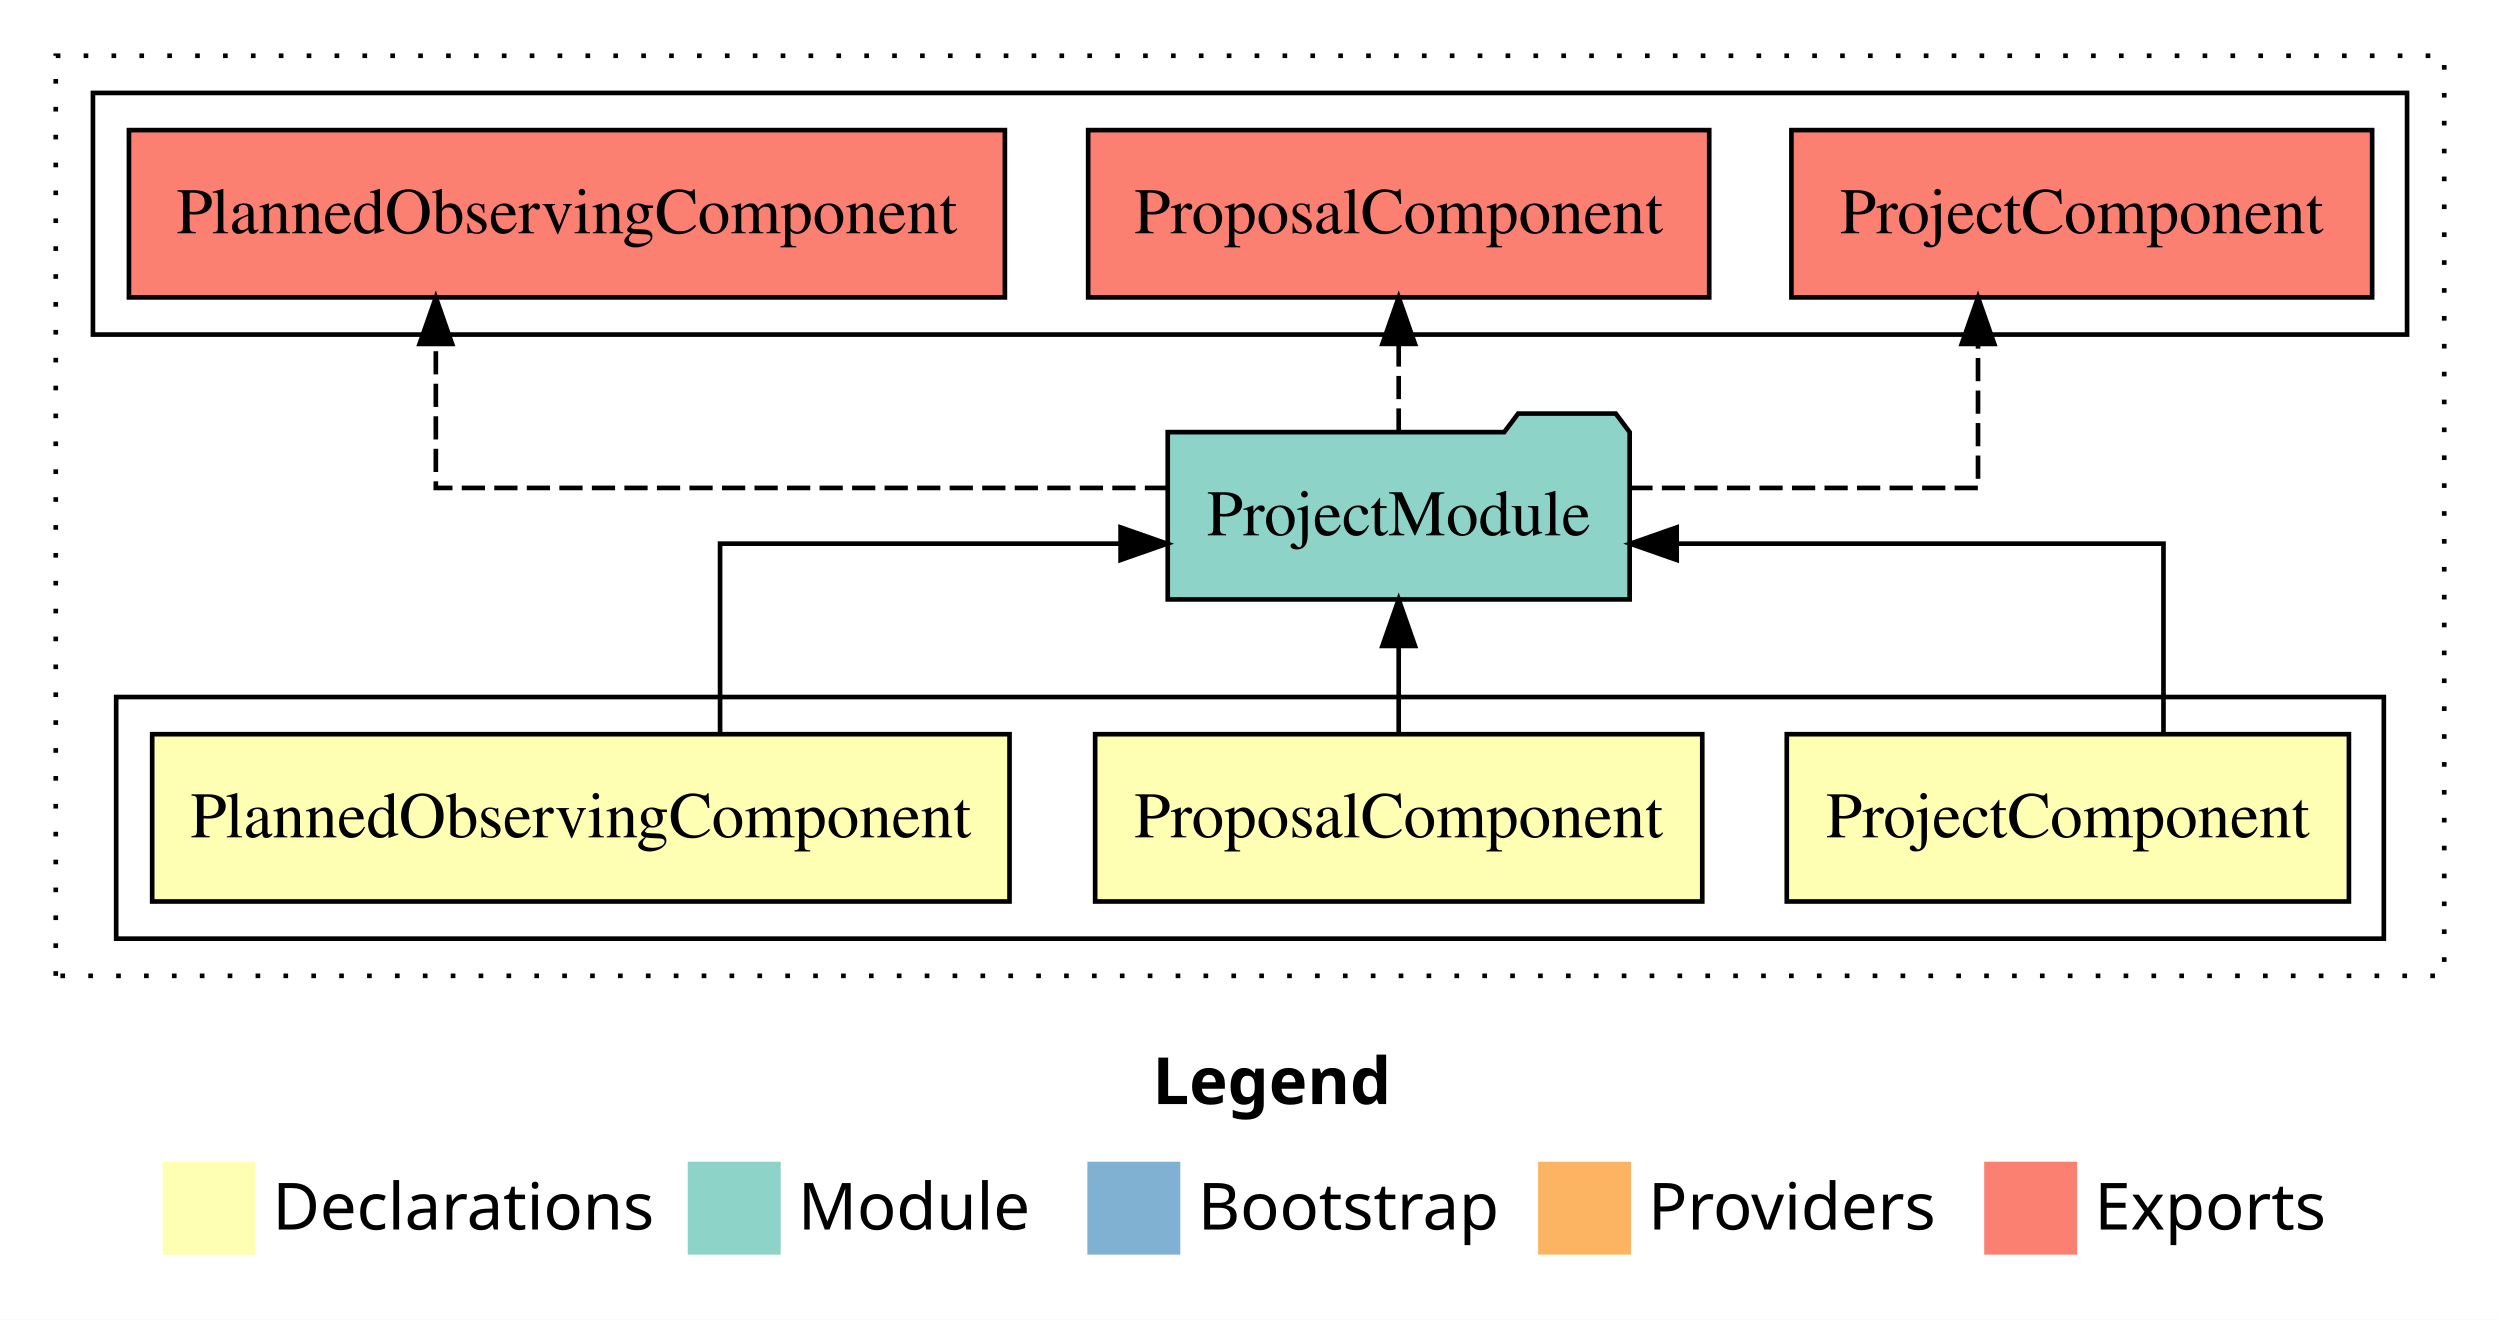
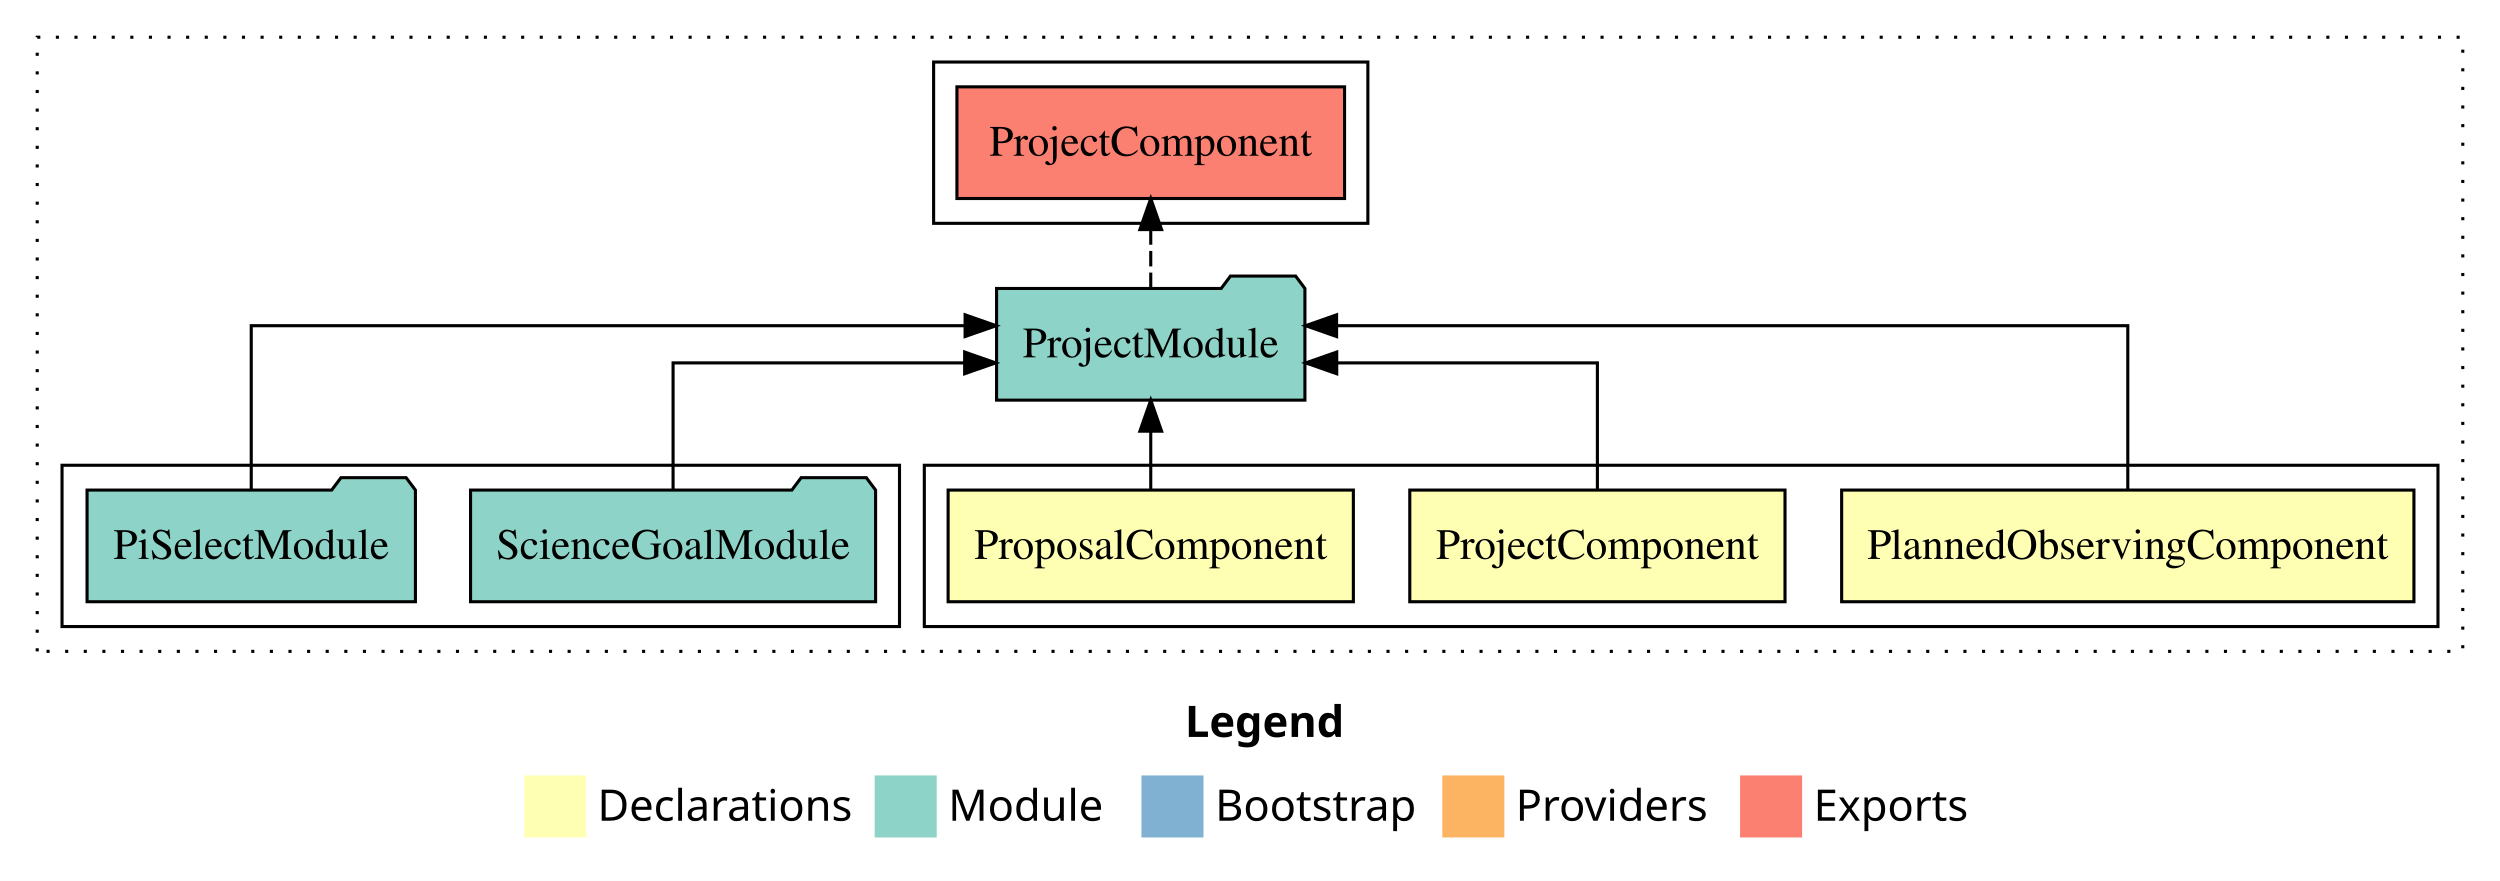
- <svg xmlns="http://www.w3.org/2000/svg" width="538pt" height="284pt" viewBox="0.00 0.00 538.00 284.00">
+ <svg xmlns="http://www.w3.org/2000/svg" width="806pt" height="284pt" viewBox="0.00 0.00 806.00 284.00">
  <g id="graph0" class="graph" transform="scale(1 1) rotate(0) translate(4 280)">
-     <polygon fill="#ffffff" stroke="transparent" points="-4,4 -4,-280 534,-280 534,4 -4,4" />
-     <text text-anchor="start" x="244.009" y="-42.4" font-family="sans-serif" font-weight="bold" font-size="14.00" fill="#000000">Legend</text>
-     <polygon fill="#ffffb3" stroke="transparent" points="31,-10 31,-30 51,-30 51,-10 31,-10" />
-     <text text-anchor="start" x="54.629" y="-15.4" font-family="sans-serif" font-size="14.00" fill="#000000">  Declarations</text>
-     <polygon fill="#8dd3c7" stroke="transparent" points="144,-10 144,-30 164,-30 164,-10 144,-10" />
-     <text text-anchor="start" x="167.725" y="-15.4" font-family="sans-serif" font-size="14.00" fill="#000000">  Module</text>
-     <polygon fill="#80b1d3" stroke="transparent" points="230,-10 230,-30 250,-30 250,-10 230,-10" />
-     <text text-anchor="start" x="253.781" y="-15.4" font-family="sans-serif" font-size="14.00" fill="#000000">  Bootstrap</text>
-     <polygon fill="#fdb462" stroke="transparent" points="327,-10 327,-30 347,-30 347,-10 327,-10" />
-     <text text-anchor="start" x="350.673" y="-15.4" font-family="sans-serif" font-size="14.00" fill="#000000">  Providers</text>
-     <polygon fill="#fb8072" stroke="transparent" points="423,-10 423,-30 443,-30 443,-10 423,-10" />
-     <text text-anchor="start" x="446.726" y="-15.4" font-family="sans-serif" font-size="14.00" fill="#000000">  Exports</text>
+     <polygon fill="#ffffff" stroke="transparent" points="-4,4 -4,-280 802,-280 802,4 -4,4" />
+     <text text-anchor="start" x="378.009" y="-42.4" font-family="sans-serif" font-weight="bold" font-size="14.00" fill="#000000">Legend</text>
+     <polygon fill="#ffffb3" stroke="transparent" points="165,-10 165,-30 185,-30 185,-10 165,-10" />
+     <text text-anchor="start" x="188.629" y="-15.4" font-family="sans-serif" font-size="14.00" fill="#000000">  Declarations</text>
+     <polygon fill="#8dd3c7" stroke="transparent" points="278,-10 278,-30 298,-30 298,-10 278,-10" />
+     <text text-anchor="start" x="301.725" y="-15.4" font-family="sans-serif" font-size="14.00" fill="#000000">  Module</text>
+     <polygon fill="#80b1d3" stroke="transparent" points="364,-10 364,-30 384,-30 384,-10 364,-10" />
+     <text text-anchor="start" x="387.781" y="-15.4" font-family="sans-serif" font-size="14.00" fill="#000000">  Bootstrap</text>
+     <polygon fill="#fdb462" stroke="transparent" points="461,-10 461,-30 481,-30 481,-10 461,-10" />
+     <text text-anchor="start" x="484.673" y="-15.4" font-family="sans-serif" font-size="14.00" fill="#000000">  Providers</text>
+     <polygon fill="#fb8072" stroke="transparent" points="557,-10 557,-30 577,-30 577,-10 557,-10" />
+     <text text-anchor="start" x="580.726" y="-15.4" font-family="sans-serif" font-size="14.00" fill="#000000">  Exports</text>
    <g id="clust1" class="cluster">
-       <polygon fill="none" stroke="#000000" stroke-dasharray="1,5" points="8,-70 8,-268 522,-268 522,-70 8,-70" />
+       <polygon fill="none" stroke="#000000" stroke-dasharray="1,5" points="8,-70 8,-268 790,-268 790,-70 8,-70" />
    </g>
    <g id="clust2" class="cluster">
-       <polygon fill="none" stroke="#000000" points="21,-78 21,-130 509,-130 509,-78 21,-78" />
+       <polygon fill="none" stroke="#000000" points="294,-78 294,-130 782,-130 782,-78 294,-78" />
+     </g>
+     <g id="clust6" class="cluster">
+       <polygon fill="none" stroke="#000000" points="16,-78 16,-130 286,-130 286,-78 16,-78" />
    </g>
    <g id="clust7" class="cluster">
-       <polygon fill="none" stroke="#000000" points="16,-208 16,-260 514,-260 514,-208 16,-208" />
+       <polygon fill="none" stroke="#000000" points="297,-208 297,-260 437,-260 437,-208 297,-208" />
    </g>
    <g id="node1" class="node">
-       <polygon fill="#ffffb3" stroke="#000000" points="501.486,-122 380.514,-122 380.514,-86 501.486,-86 501.486,-122" />
-       <text text-anchor="middle" x="441" y="-99.8" font-family="Times,serif" font-size="14.00" fill="#000000">ProjectComponent</text>
+       <polygon fill="#ffffb3" stroke="#000000" points="774.252,-122 589.748,-122 589.748,-86 774.252,-86 774.252,-122" />
+       <text text-anchor="middle" x="682" y="-99.8" font-family="Times,serif" font-size="14.00" fill="#000000">PlannedObservingComponent</text>
    </g>
    <g id="node4" class="node">
-       <polygon fill="#8dd3c7" stroke="#000000" points="346.704,-187 343.704,-191 322.704,-191 319.704,-187 247.296,-187 247.296,-151 346.704,-151 346.704,-187" />
-       <text text-anchor="middle" x="297" y="-164.8" font-family="Times,serif" font-size="14.00" fill="#000000">ProjectModule</text>
+       <polygon fill="#8dd3c7" stroke="#000000" points="416.704,-187 413.704,-191 392.704,-191 389.704,-187 317.296,-187 317.296,-151 416.704,-151 416.704,-187" />
+       <text text-anchor="middle" x="367" y="-164.8" font-family="Times,serif" font-size="14.00" fill="#000000">ProjectModule</text>
    </g>
    <g id="edge1" class="edge">
-       <path fill="none" stroke="#000000" d="M461.581,-122.022C461.581,-139.373 461.581,-163 461.581,-163 461.581,-163 356.826,-163 356.826,-163" />
-       <polygon fill="#000000" stroke="#000000" points="356.826,-159.5 346.826,-163 356.826,-166.5 356.826,-159.5" />
+       <path fill="none" stroke="#000000" d="M682,-122.284C682,-143.321 682,-175 682,-175 682,-175 426.913,-175 426.913,-175" />
+       <polygon fill="#000000" stroke="#000000" points="426.913,-171.5 416.913,-175 426.913,-178.5 426.913,-171.5" />
    </g>
    <g id="node2" class="node">
-       <polygon fill="#ffffb3" stroke="#000000" points="362.326,-122 231.674,-122 231.674,-86 362.326,-86 362.326,-122" />
-       <text text-anchor="middle" x="297" y="-99.8" font-family="Times,serif" font-size="14.00" fill="#000000">ProposalComponent</text>
+       <polygon fill="#ffffb3" stroke="#000000" points="571.486,-122 450.514,-122 450.514,-86 571.486,-86 571.486,-122" />
+       <text text-anchor="middle" x="511" y="-99.8" font-family="Times,serif" font-size="14.00" fill="#000000">ProjectComponent</text>
    </g>
    <g id="edge2" class="edge">
-       <path fill="none" stroke="#000000" d="M297,-122.106C297,-122.106 297,-140.991 297,-140.991" />
-       <polygon fill="#000000" stroke="#000000" points="293.5,-140.991 297,-150.991 300.5,-140.991 293.5,-140.991" />
+       <path fill="none" stroke="#000000" d="M511,-122.022C511,-139.373 511,-163 511,-163 511,-163 426.96,-163 426.96,-163" />
+       <polygon fill="#000000" stroke="#000000" points="426.96,-159.5 416.96,-163 426.96,-166.5 426.96,-159.5" />
    </g>
    <g id="node3" class="node">
-       <polygon fill="#ffffb3" stroke="#000000" points="213.252,-122 28.748,-122 28.748,-86 213.252,-86 213.252,-122" />
-       <text text-anchor="middle" x="121" y="-99.8" font-family="Times,serif" font-size="14.00" fill="#000000">PlannedObservingComponent</text>
+       <polygon fill="#ffffb3" stroke="#000000" points="432.326,-122 301.674,-122 301.674,-86 432.326,-86 432.326,-122" />
+       <text text-anchor="middle" x="367" y="-99.8" font-family="Times,serif" font-size="14.00" fill="#000000">ProposalComponent</text>
    </g>
    <g id="edge3" class="edge">
-       <path fill="none" stroke="#000000" d="M150.959,-122.022C150.959,-139.373 150.959,-163 150.959,-163 150.959,-163 237.149,-163 237.149,-163" />
-       <polygon fill="#000000" stroke="#000000" points="237.149,-166.5 247.149,-163 237.149,-159.5 237.149,-166.5" />
+       <path fill="none" stroke="#000000" d="M367,-122.106C367,-122.106 367,-140.991 367,-140.991" />
+       <polygon fill="#000000" stroke="#000000" points="363.5,-140.991 367,-150.991 370.5,-140.991 363.5,-140.991" />
+     </g>
+     <g id="node7" class="node">
+       <polygon fill="#fb8072" stroke="#000000" points="429.487,-252 304.513,-252 304.513,-216 429.487,-216 429.487,-252" />
+       <text text-anchor="middle" x="367" y="-229.8" font-family="Times,serif" font-size="14.00" fill="#000000">ProjectComponent </text>
+     </g>
+     <g id="edge6" class="edge">
+       <path fill="none" stroke="#000000" stroke-dasharray="5,2" d="M367,-187.106C367,-187.106 367,-205.991 367,-205.991" />
+       <polygon fill="#000000" stroke="#000000" points="363.5,-205.991 367,-215.991 370.5,-205.991 363.5,-205.991" />
    </g>
    <g id="node5" class="node">
-       <polygon fill="#fb8072" stroke="#000000" points="506.487,-252 381.513,-252 381.513,-216 506.487,-216 506.487,-252" />
-       <text text-anchor="middle" x="444" y="-229.8" font-family="Times,serif" font-size="14.00" fill="#000000">ProjectComponent </text>
+       <polygon fill="#8dd3c7" stroke="#000000" points="278.293,-122 275.293,-126 254.293,-126 251.293,-122 147.707,-122 147.707,-86 278.293,-86 278.293,-122" />
+       <text text-anchor="middle" x="213" y="-99.8" font-family="Times,serif" font-size="14.00" fill="#000000">ScienceGoalModule</text>
    </g>
    <g id="edge4" class="edge">
-       <path fill="none" stroke="#000000" stroke-dasharray="5,2" d="M346.631,-175C381.397,-175 421.669,-175 421.669,-175 421.669,-175 421.669,-205.977 421.669,-205.977" />
-       <polygon fill="#000000" stroke="#000000" points="418.169,-205.977 421.669,-215.977 425.169,-205.977 418.169,-205.977" />
+       <path fill="none" stroke="#000000" d="M213,-122.022C213,-139.373 213,-163 213,-163 213,-163 307.001,-163 307.001,-163" />
+       <polygon fill="#000000" stroke="#000000" points="307.001,-166.5 317.001,-163 307.001,-159.5 307.001,-166.5" />
    </g>
    <g id="node6" class="node">
-       <polygon fill="#fb8072" stroke="#000000" points="363.825,-252 230.174,-252 230.174,-216 363.825,-216 363.825,-252" />
-       <text text-anchor="middle" x="297" y="-229.8" font-family="Times,serif" font-size="14.00" fill="#000000">ProposalComponent </text>
+       <polygon fill="#8dd3c7" stroke="#000000" points="129.931,-122 126.931,-126 105.931,-126 102.931,-122 24.069,-122 24.069,-86 129.931,-86 129.931,-122" />
+       <text text-anchor="middle" x="77" y="-99.8" font-family="Times,serif" font-size="14.00" fill="#000000">PiSelectModule</text>
    </g>
    <g id="edge5" class="edge">
-       <path fill="none" stroke="#000000" stroke-dasharray="5,2" d="M297,-187.106C297,-187.106 297,-205.991 297,-205.991" />
-       <polygon fill="#000000" stroke="#000000" points="293.5,-205.991 297,-215.991 300.5,-205.991 293.5,-205.991" />
-     </g>
-     <g id="node7" class="node">
-       <polygon fill="#fb8072" stroke="#000000" points="212.252,-252 23.748,-252 23.748,-216 212.252,-216 212.252,-252" />
-       <text text-anchor="middle" x="118" y="-229.8" font-family="Times,serif" font-size="14.00" fill="#000000">PlannedObservingComponent </text>
-     </g>
-     <g id="edge6" class="edge">
-       <path fill="none" stroke="#000000" stroke-dasharray="5,2" d="M247.368,-175C186.067,-175 89.791,-175 89.791,-175 89.791,-175 89.791,-205.977 89.791,-205.977" />
-       <polygon fill="#000000" stroke="#000000" points="86.291,-205.977 89.791,-215.977 93.291,-205.977 86.291,-205.977" />
+       <path fill="none" stroke="#000000" d="M77,-122.284C77,-143.321 77,-175 77,-175 77,-175 307.147,-175 307.147,-175" />
+       <polygon fill="#000000" stroke="#000000" points="307.147,-178.5 317.147,-175 307.147,-171.5 307.147,-178.5" />
    </g>
  </g>
</svg>
